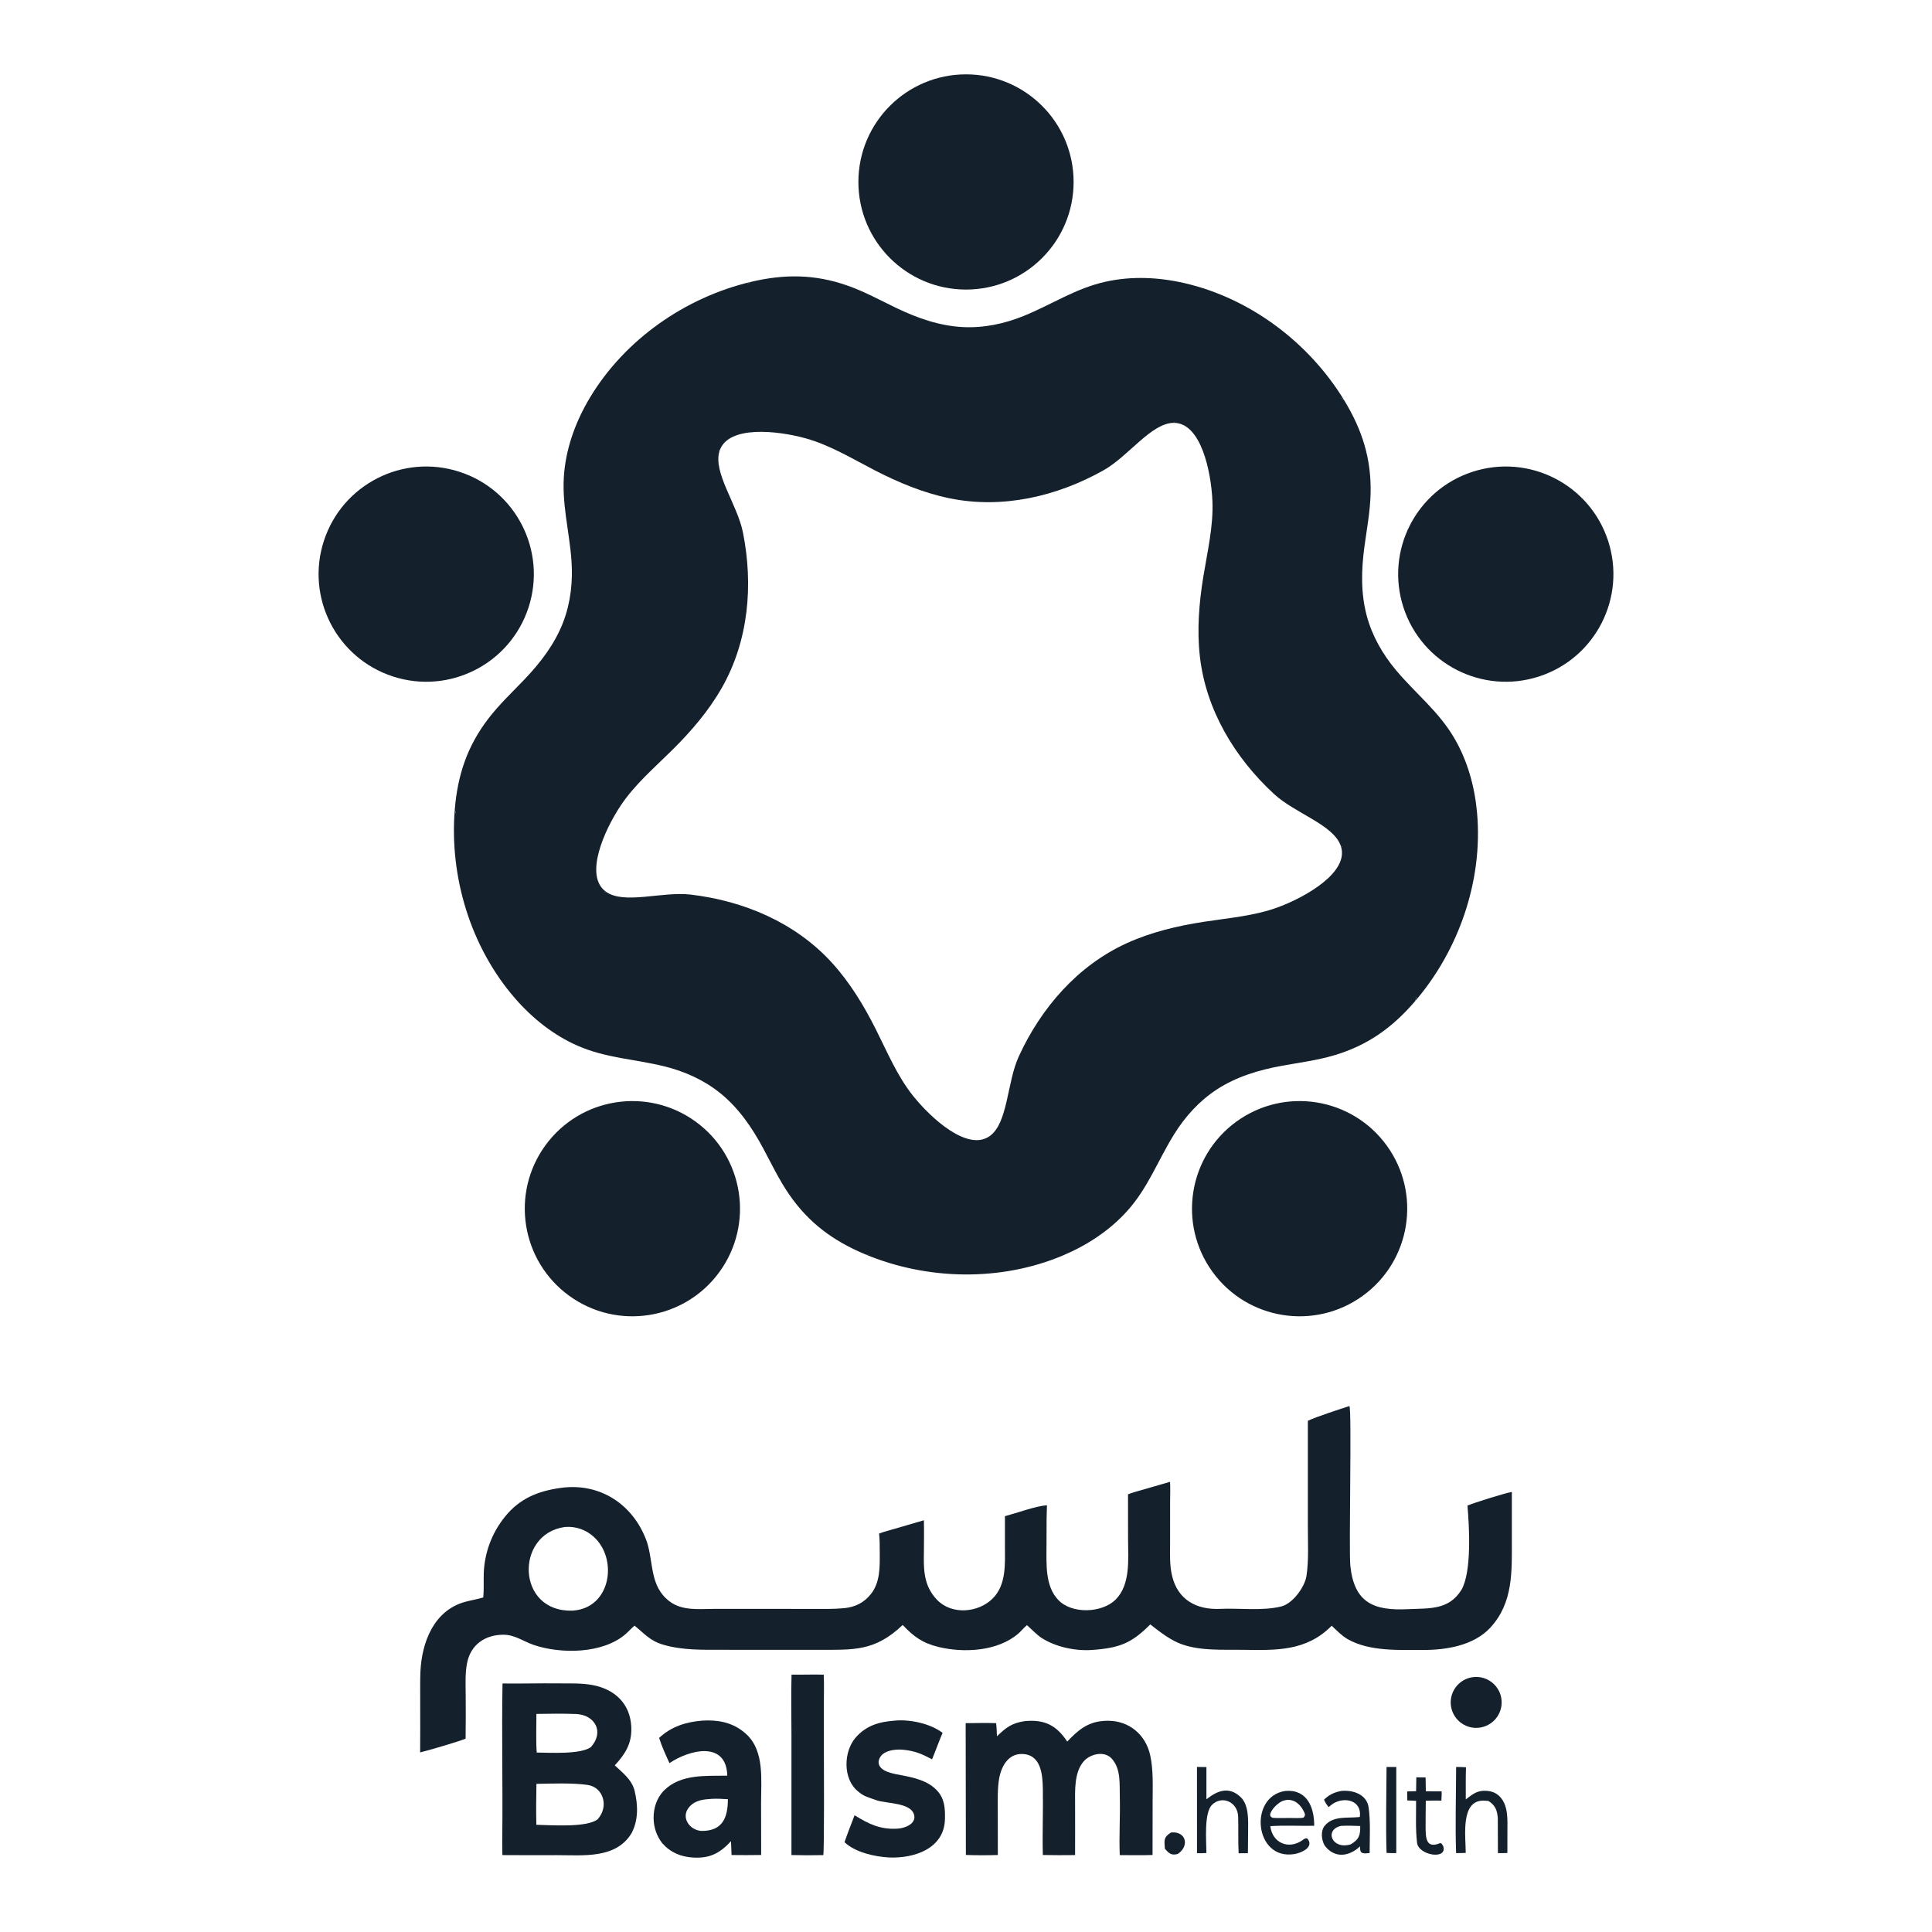
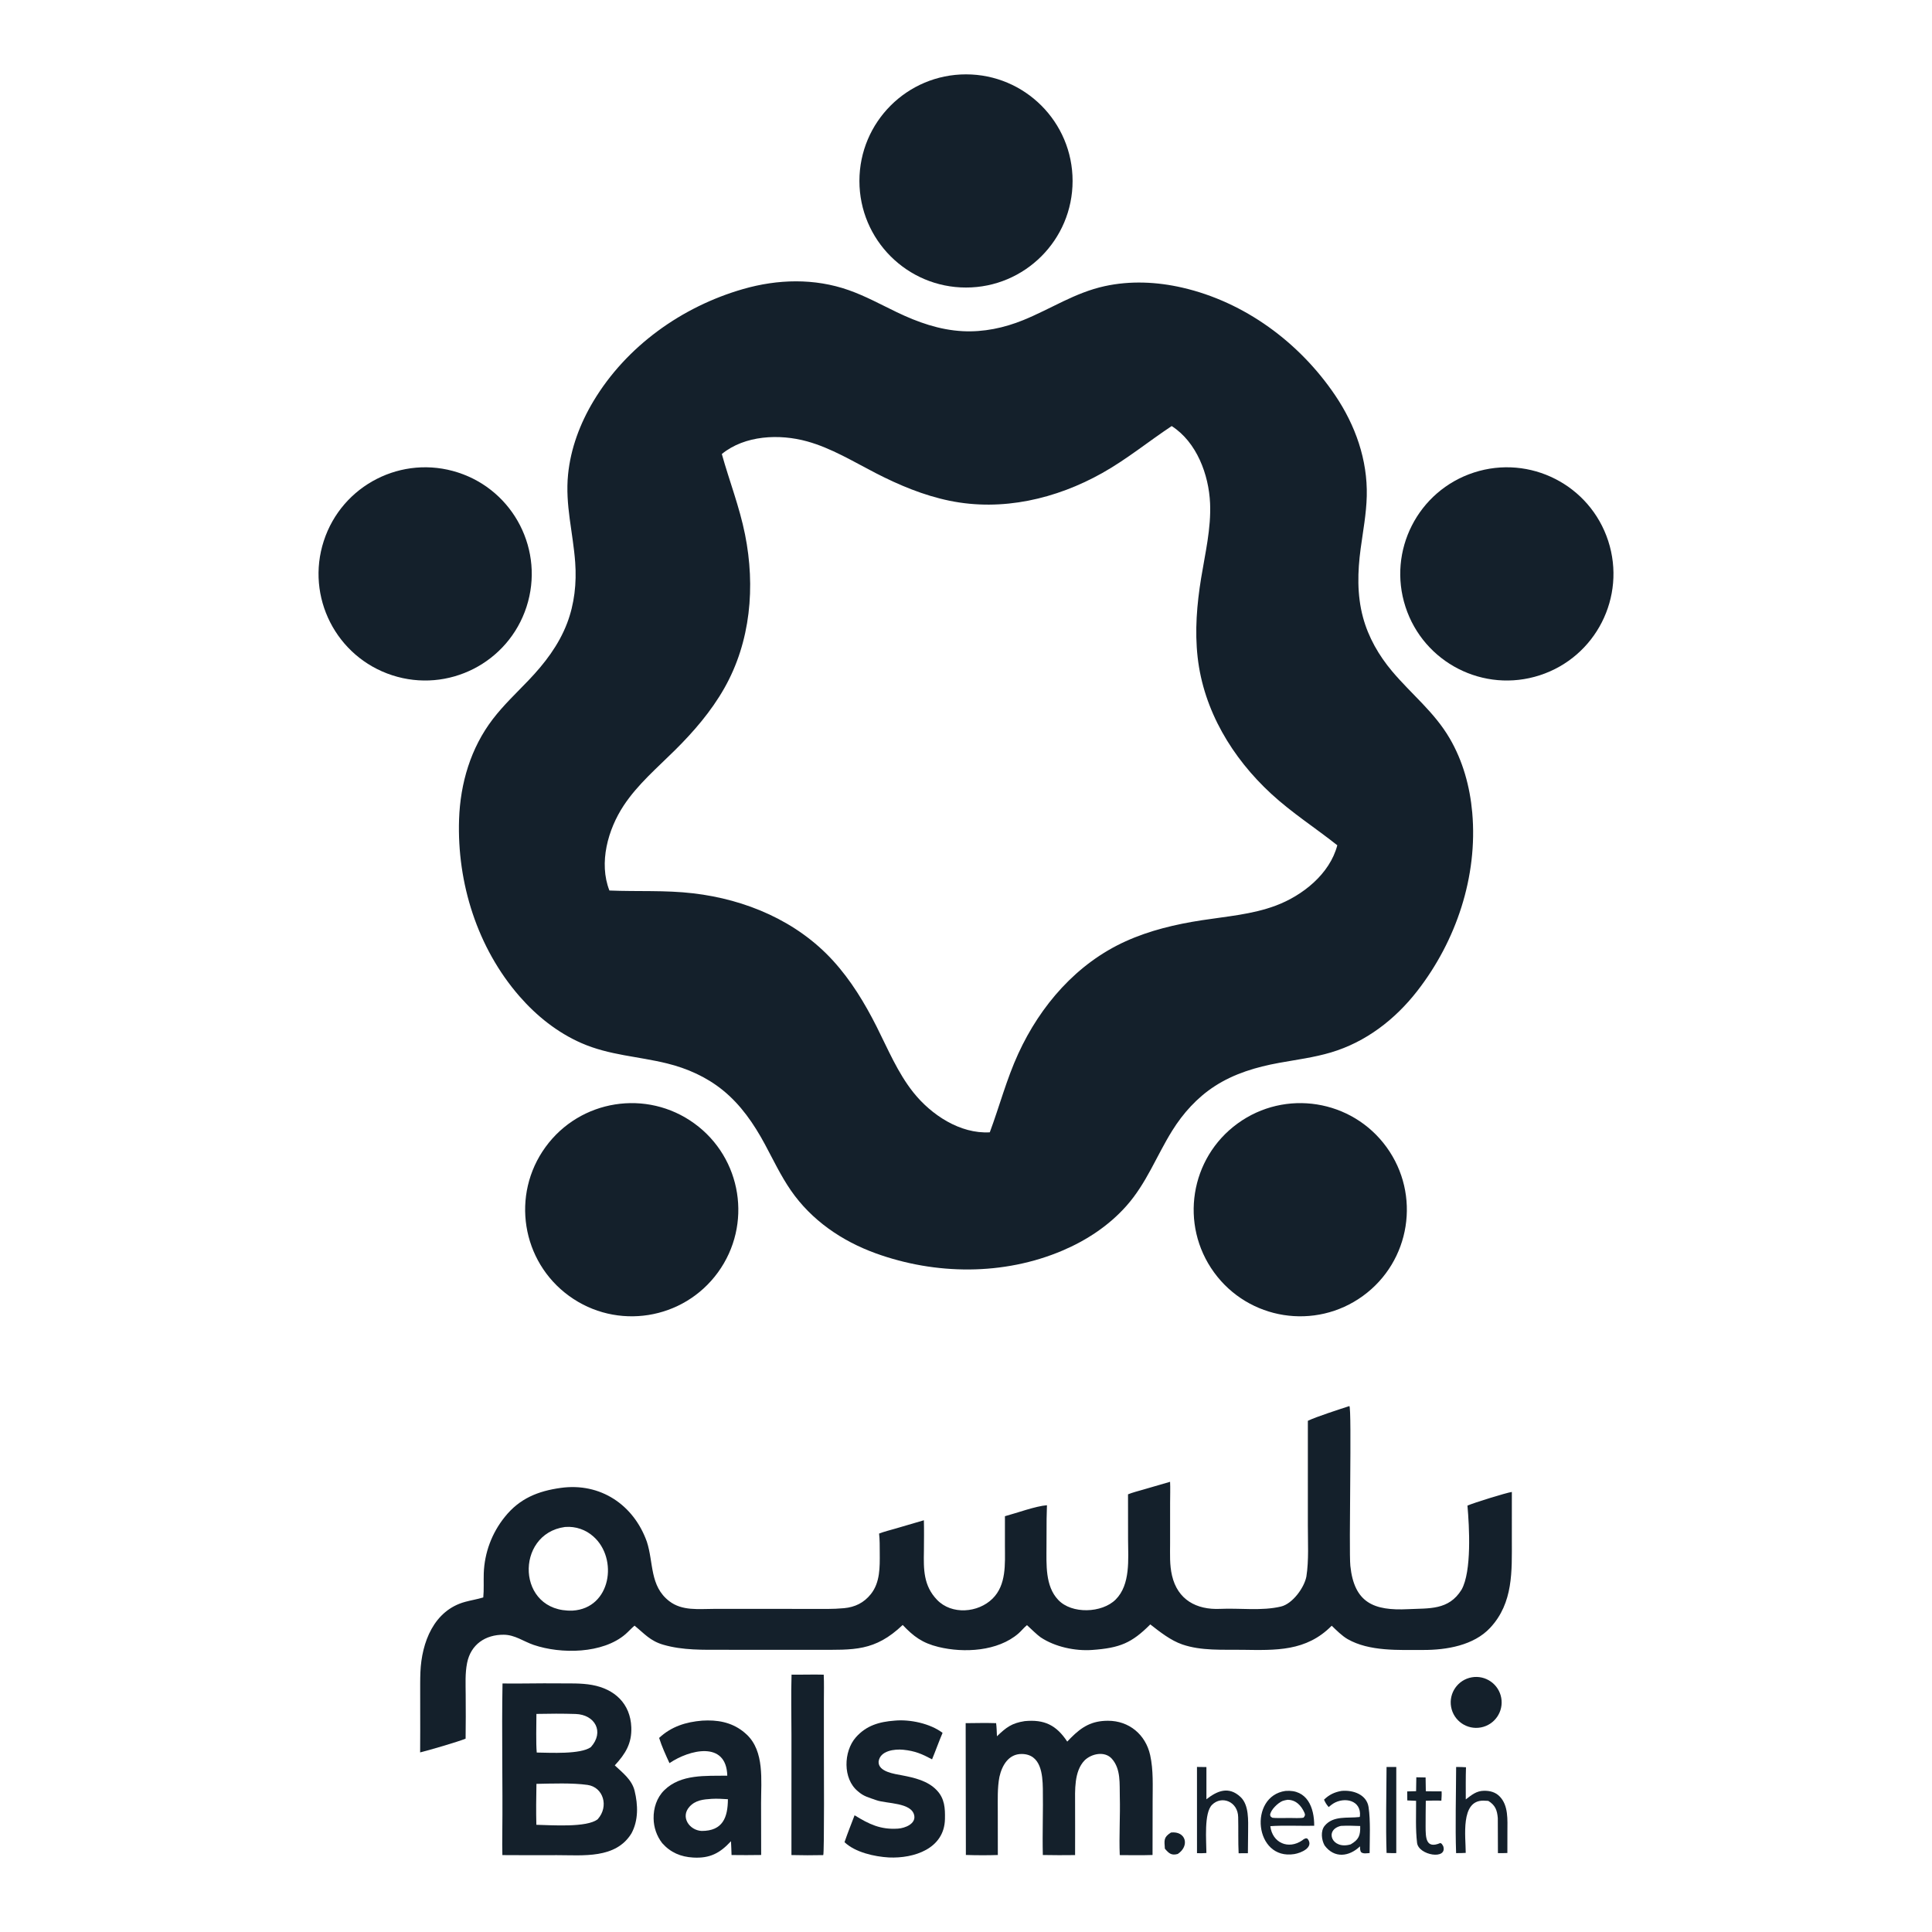
<svg xmlns="http://www.w3.org/2000/svg" width="1024" height="1024" viewBox="0 0 270.933 270.933" version="1.1" role="img" aria-label="Balsm.health · بلسم">
-   <g transform="translate(39.1109,6.5658) scale(0.257292)" aria-label="Balsm">
+   <g transform="translate(40.0231,7.5147) scale(0.254856)" aria-label="Balsm">
    <defs>
-       <path id="vb-ribbon" d="M257.162 128.139C254.157 130.243 251.488 132.406 249.088 134.650C246.688 136.894 244.556 139.220 242.626 141.651C240.695 144.082 238.964 146.618 237.367 149.282C235.389 152.581 232.823 157.397 231.623 161.011C230.413 164.694 230.078 167.572 229.607 171.350C229.241 174.338 228.875 177.356 228.828 180.366C228.783 183.256 229.208 186.028 229.522 188.890C230.047 193.583 230.712 198.166 232.027 202.724C232.876 205.667 234.005 208.631 235.372 211.580C236.739 214.528 238.343 217.460 240.141 220.338C244.653 206.066 271.892 209.180 287.050 213.373C300.470 217.096 312.460 224.481 324.756 230.808C337.680 237.458 351.179 243.121 365.484 246.059C394.382 251.996 424.070 245.067 449.488 230.795C463.109 223.139 475.443 205.049 487.682 204.952C489.863 202.352 492.156 199.920 494.538 197.710C496.919 195.499 499.390 193.509 501.926 191.792C505.855 189.133 510.008 187.084 514.309 185.134C516.934 183.951 519.439 182.691 522.201 181.840C525.078 180.955 528.062 180.370 531.017 179.795C534.755 179.076 537.596 178.505 541.473 178.518C545.281 178.542 550.654 179.494 554.403 180.356C557.430 181.052 560.377 181.914 563.285 182.999C566.194 184.084 569.065 185.393 571.940 186.982C574.816 188.571 577.698 190.441 580.628 192.649C561.647 161.481 529.688 137.109 493.532 128.783C479.520 125.567 464.883 124.887 450.776 127.980C434.356 131.571 421.268 140.460 406.004 146.658C395.451 150.950 384.177 153.329 372.750 152.747C359.914 152.087 347.877 147.802 336.387 142.279C327.659 138.072 319.135 133.396 309.972 130.166C292.146 123.879 275.564 123.775 257.162 128.139Z" />
-       <path id="vb-seam" d="M254.65 128.97L254.10 129.37L253.53 129.75L252.96 130.13L252.38 130.49L251.80 130.84L251.22 131.18L250.63 131.52L250.05 131.86L249.47 132.19L248.88 132.52L248.31 132.86L247.73 133.20L247 133.65L246.28 134.12L245.57 134.59L244.88 135.09L244.22 135.60L243.58 136.14L242.96 136.70L242.38 137.29L241.83 137.90L241.30 138.52L240.79 139.15L240.28 139.79L239.78 140.42L239.28 141.07L238.80 141.71L238.33 142.36L237.86 143.02L237.40 143.68L236.95 144.34L236.50 145.01L236.07 145.69L235.64 146.37L235.21 147.05L234.79 147.74L234.27 148.62L233.73 149.56L233.18 150.55L232.62 151.57L232.07 152.62L231.52 153.68L230.99 154.76L230.48 155.84L230 156.92L229.55 157.99L229.14 159.04L228.78 160.06L228.47 161.05L228.19 162L227.95 162.93L227.74 163.84L227.55 164.73L227.38 165.62L227.24 166.50L227.10 167.37L226.98 168.25L226.86 169.14L226.75 170.05L226.63 170.98L226.54 171.74L226.45 172.49L226.36 173.25L226.27 174.02L226.19 174.79L226.11 175.57L226.04 176.35L225.98 177.13L225.92 177.92L225.88 178.72L225.85 179.52L225.83 180.33L225.83 181.12L225.84 181.90L225.88 182.68L225.93 183.44L225.99 184.19L226.05 184.93L226.13 185.67L226.21 186.39L226.30 187.11L226.38 187.82L226.46 188.52L226.54 189.23L226.68 190.41L226.82 191.60L226.98 192.79L227.14 193.98L227.33 195.17L227.52 196.37L227.74 197.56L227.97 198.76L228.23 199.95L228.51 201.15L228.81 202.35L229.14 203.54L229.37 204.33L229.62 205.11L229.87 205.89L230.14 206.66L230.42 207.44L230.74 208.20L231.10 208.95L231.49 209.68L231.92 210.41L232.38 211.12L232.86 211.82L233.36 212.51L233.82 213.13L234.30 213.74L234.78 214.35L235.26 214.95L235.75 215.56L236.23 216.16L236.71 216.77L237.18 217.38L237.64 217.99L238.09 218.62L238.52 219.25L238.93 219.90L240.30 219.07L239.92 218.42L239.58 217.75L239.27 217.06L238.99 216.36L238.73 215.66L238.49 214.95L238.27 214.23L238.07 213.51L237.89 212.79L237.71 212.07L237.55 211.36L237.39 210.65L237.21 209.86L237.04 209.09L236.86 208.32L236.68 207.57L236.48 206.83L236.27 206.10L236.05 205.39L235.80 204.68L235.56 203.98L235.33 203.29L235.12 202.59L234.91 201.90L234.61 200.81L234.34 199.73L234.08 198.64L233.85 197.55L233.63 196.45L233.43 195.35L233.25 194.24L233.08 193.12L232.92 191.99L232.77 190.85L232.64 189.71L232.50 188.55L232.42 187.83L232.34 187.12L232.25 186.41L232.17 185.71L232.10 185.02L232.03 184.34L231.96 183.67L231.91 183.01L231.87 182.35L231.84 181.70L231.83 181.06L231.83 180.41L231.84 179.71L231.87 179L231.91 178.29L231.96 177.58L232.02 176.86L232.08 176.13L232.16 175.41L232.23 174.67L232.32 173.94L232.40 173.20L232.49 172.46L232.58 171.72L232.70 170.80L232.81 169.91L232.92 169.06L233.04 168.24L233.16 167.45L233.29 166.67L233.44 165.90L233.60 165.14L233.78 164.37L233.98 163.59L234.21 162.78L234.47 161.96L234.76 161.13L235.11 160.24L235.50 159.31L235.93 158.35L236.40 157.37L236.88 156.37L237.39 155.38L237.91 154.40L238.43 153.45L238.95 152.53L239.45 151.65L239.94 150.82L240.33 150.19L240.72 149.55L241.12 148.93L241.52 148.31L241.93 147.69L242.34 147.08L242.76 146.47L243.19 145.87L243.63 145.28L244.07 144.69L244.52 144.10L244.98 143.52L245.44 142.94L245.91 142.37L246.39 141.80L246.87 141.22L247.33 140.63L247.79 140.02L248.23 139.39L248.67 138.76L249.11 138.10L249.54 137.44L249.99 136.77L250.44 136.10L250.80 135.58L251.17 135.06L251.54 134.54L251.93 134.02L252.33 133.51L252.74 133.01L253.17 132.51L253.62 132.03L254.09 131.56L254.58 131.10L255.08 130.66L255.62 130.24Z" />
-       <circle id="vb-head" cx="374.5" cy="73.655" r="58.65" />
+       <circle id="vb-head" cx="374.5" cy="70.08" r="58.65" />
    </defs>
-     <g id="vb-ring">
-       <use href="#vb-seam" fill="#14202B" />
-       <use href="#vb-seam" transform="rotate(72 374.5 383)" fill="#14202B" />
-       <use href="#vb-seam" transform="rotate(144 374.5 383)" fill="#14202B" />
-       <use href="#vb-seam" transform="rotate(216 374.5 383)" fill="#14202B" />
-       <use href="#vb-seam" transform="rotate(288 374.5 383)" fill="#14202B" />
-       <use href="#vb-seam" fill="#14202B" />
-       <use href="#vb-seam" transform="rotate(72 374.5 383)" fill="#14202B" />
-       <use href="#vb-seam" transform="rotate(144 374.5 383)" fill="#14202B" />
-       <use href="#vb-seam" transform="rotate(216 374.5 383)" fill="#14202B" />
-       <use href="#vb-seam" transform="rotate(288 374.5 383)" fill="#14202B" />
-       <use href="#vb-seam" fill="#14202B" />
-       <use href="#vb-seam" transform="rotate(72 374.5 383)" fill="#14202B" />
-       <use href="#vb-seam" transform="rotate(144 374.5 383)" fill="#14202B" />
-       <use href="#vb-seam" transform="rotate(216 374.5 383)" fill="#14202B" />
-       <use href="#vb-seam" transform="rotate(288 374.5 383)" fill="#14202B" />
-       <use href="#vb-ribbon" fill="#14202B" />
-       <use href="#vb-ribbon" transform="rotate(72 374.5 383)" fill="#14202B" />
-       <use href="#vb-ribbon" transform="rotate(144 374.5 383)" fill="#14202B" />
-       <use href="#vb-ribbon" transform="rotate(216 374.5 383)" fill="#14202B" />
-       <use href="#vb-ribbon" transform="rotate(288 374.5 383)" fill="#14202B" />
-     </g>
+     <path id="vb-ring" d="M577.618 188.012C557.997 158.993 527.883 136.680 493.532 128.783C479.521 125.562 464.884 124.891 450.776 127.980C434.357 131.575 421.266 140.456 406.004 146.658C395.450 150.947 384.177 153.332 372.750 152.747C359.914 152.090 347.874 147.808 336.387 142.279C327.657 138.077 319.135 133.397 309.972 130.166C291.124 123.520 270.874 124.083 251.822 129.569C218.160 139.262 187.634 161.007 169.508 191.236C162.115 203.566 156.954 217.280 155.532 231.652C153.877 248.378 158.278 263.573 159.461 280.004C160.278 291.367 159.063 302.825 154.976 313.512C150.384 325.517 142.591 335.645 133.783 344.861C127.089 351.865 120.005 358.524 114.100 366.240C101.955 382.112 96.233 401.544 95.563 421.359C94.380 456.369 105.627 492.121 128.776 518.701C138.218 529.542 149.665 538.688 162.894 544.482C178.291 551.224 194.102 551.734 210.094 555.687C221.154 558.421 231.676 563.117 240.576 570.307C250.575 578.384 257.798 588.925 263.842 600.150C268.435 608.680 272.578 617.476 278.092 625.476C289.434 641.931 306.148 653.378 324.786 660.138C357.716 672.082 395.194 672.433 427.626 658.631C440.854 653.002 453.090 644.941 462.688 634.149C473.859 621.590 479.229 606.711 487.931 592.722C493.948 583.049 501.667 574.493 511.255 568.250C522.026 561.237 534.283 557.624 546.826 555.345C556.359 553.613 566.004 552.390 575.316 549.618C594.471 543.917 610.523 531.558 622.712 515.922C644.247 488.294 656.162 452.759 653.058 417.649C651.791 403.328 647.906 389.200 640.609 376.737C632.116 362.233 619.625 352.527 609.010 339.928C601.669 331.216 595.918 321.232 592.943 310.184C589.601 297.773 589.953 284.999 591.662 272.366C592.960 262.764 594.778 253.213 595.019 243.500C595.516 223.521 588.723 204.436 577.618 188.012ZM240.141 220.338C252.798 209.967 271.894 209.174 287.050 213.373C300.471 217.091 312.460 224.481 324.756 230.808C337.680 237.458 351.179 243.121 365.484 246.059C394.382 251.995 424.073 245.073 449.488 230.795C463.111 223.142 474.772 213.522 487.682 204.952C501.456 213.784 508.111 231.701 508.801 247.412C509.413 261.326 506.089 275.011 503.871 288.661C501.541 303.007 500.326 317.595 501.953 332.108C505.237 361.426 520.995 387.525 542.428 407.284C553.916 417.875 566.669 425.992 578.809 435.622C574.665 451.452 559.682 463.318 544.953 468.829C531.910 473.710 517.867 474.778 504.200 476.887C489.835 479.104 475.586 482.457 462.286 488.488C435.418 500.672 415.466 523.724 403.297 550.213C396.774 564.412 392.995 579.049 387.588 593.571C371.253 594.521 355.338 583.938 345.544 571.633C336.872 560.736 331.516 547.711 325.288 535.365C318.741 522.388 311.148 509.872 301.302 499.087C281.412 477.299 253.323 465.447 224.370 462.060C208.850 460.244 193.762 461.173 178.280 460.518C172.328 445.275 177.475 426.869 186.152 413.752C193.835 402.137 204.568 393.018 214.385 383.279C224.703 373.043 234.261 361.955 241.475 349.258C256.051 323.608 258.643 293.231 252.917 264.648C249.848 249.327 244.302 235.264 240.141 220.338Z" fill-rule="evenodd" fill="#14202B" />
    <g id="vb-heads">
      <use href="#vb-head" fill="#14202B" />
      <use href="#vb-head" transform="rotate(72 374.5 383)" fill="#14202B" />
      <use href="#vb-head" transform="rotate(144 374.5 383)" fill="#14202B" />
      <use href="#vb-head" transform="rotate(216 374.5 383)" fill="#14202B" />
      <use href="#vb-head" transform="rotate(288 374.5 383)" fill="#14202B" />
    </g>
  </g>
  <g transform="translate(53.4783,191.7379) scale(1.360128)">
    <g transform="translate(-75.1,-194.95)">
      <g style="display:inline" id="g2" transform="matrix(0.05638158,0,0,0.05638158,77.26084,194.9944)">
        <g id="g5" transform="matrix(1.015193,0,0,1.015193,-25.93985,-11.06128)">
          <path fill="#14202B" fill-rule="evenodd" d="m 1616.38,773.268 c 39.21,-3.219 52,30.059 51.78,62.775 -23.41,0.462 -56.87,-1.032 -79.04,0.701 3.65,30.188 32.66,42.75 57.64,25.461 2.15,-2.021 7.43,-5.542 9.95,-2.136 11.05,15.177 -12.36,25.036 -24.49,26.973 -71.99,11.505 -82.74,-104.259 -15.84,-113.774 z m 3.84,15.965 c 15.09,0.13 24.41,10.207 30.35,23.246 1.74,3.827 1.03,5.981 -1.67,8.887 -4.47,1.285 -19.22,0.678 -24.65,0.613 -6.62,-0.029 -26.59,0.664 -31.94,-0.539 -3.12,-2.446 -2.36,-1.201 -3.56,-4.906 0.72,-9.12 14.34,-21.971 22.46,-25.209 2.39,-0.952 6.41,-1.664 9.01,-2.092 z" id="path7-6" />
          <path fill="#14202B" fill-rule="evenodd" d="m 1717.33,773.25 c 21.52,-2.025 45.35,6.825 48.75,29.107 3.73,24.414 1.96,57.953 1.91,82.804 -5.1,0.38 -11.5,1.675 -15.26,-1.49 -2.16,-2.917 -1.93,-6.866 -2.11,-10.558 -19.54,18.711 -46.14,22.065 -63.71,-1.603 -5.59,-9.767 -7.55,-26.097 0.06,-35.352 15.61,-18.992 41.56,-13.263 62.9,-15.911 0.28,-0.426 0.6,-0.847 0.65,-1.361 2.92,-28.927 -27.93,-35.515 -48.32,-22.728 -2.98,1.872 -5.37,3.981 -7.94,6.193 -4.5,-5.288 -5.55,-7.24 -8.43,-13.327 9.23,-9.025 18.98,-13.593 31.5,-15.774 z m -1.02,62.993 c 10.41,-0.606 24.33,-0.274 34.69,0.21 0.46,16.874 -2.29,24.364 -17.07,33.051 -33.86,10.273 -48.17,-26.153 -17.62,-33.261 z" id="path8-2" />
          <path fill="#14202B" d="m 1923.83,730.136 c 5.91,-0.189 11.83,0.207 17.74,0.5 -0.62,18.931 -0.35,38.893 -0.37,57.905 10.43,-7.925 19.01,-15.447 33.01,-15.559 10.54,-0.084 20.22,2.347 27.87,10.072 16.26,16.398 14.1,42.46 14.1,63.772 l -0.06,38.257 c -5.53,0.306 -11.46,0.212 -17.02,0.231 -0.18,-21.003 -0.25,-42.008 -0.22,-63.012 -1.18,-14.377 -4.49,-23.322 -17.13,-31.112 -2.9,-0.247 -5.8,-0.39 -8.71,-0.429 -42.01,-0.556 -31.87,65.504 -31.93,94.106 -5.77,0.458 -11.54,0.384 -17.33,0.399 -1.72,-47.696 -0.11,-106.658 0.05,-155.13" id="path10-0" />
          <path fill="#14202B" d="m 1457,730.046 17.01,0.232 v 58.04 c 18.99,-14.925 39.81,-24.34 61.36,-4.233 15.69,14.647 13.79,42.78 13.74,62.923 q -0.045,19.218 -0.39,38.433 c -5.48,0.134 -11.19,0.086 -16.69,0.119 -1.05,-20.368 -0.28,-43.928 -0.82,-64.883 -0.33,-28.358 -29.76,-39.773 -47.12,-22.348 -14.73,14.779 -10.16,64.579 -10.11,86.776 -6.26,0.536 -10.67,0.436 -16.94,0.277 z" id="path11-3" />
          <path fill="#14202B" d="m 1852.11,748.691 16.72,0.322 0.39,24.842 c 9.03,0.301 19.31,0.128 28.43,0.159 0.34,5.827 -0.08,11.017 -0.44,16.826 -9.42,-0.502 -18.61,-0.117 -28.03,0.154 -0.14,15.351 -0.43,30.807 -0.35,46.156 0.1,19.728 -0.01,41.324 26.59,29.92 3.2,1.45 2.86,2.175 5.14,5.654 8.2,25.348 -44.4,16.672 -47.11,-5.947 -2.97,-24.903 -1.6,-50.576 -1.75,-75.706 l -15.83,-0.698 -0.2,-16.198 16.03,-0.458 z" id="path14-1" />
          <path fill="#14202B" d="m 1798.48,730.129 17.54,0.013 -0.02,155.107 c -5.33,0.25 -12.03,-0.109 -17.49,-0.271 -1.59,-48.596 -0.23,-105.737 -0.03,-154.849" id="path15-7" />
          <path fill="#14202B" d="m 1951.97,568.627 c 24.84,-4.372 48.55,12.117 53.09,36.92 4.54,24.804 -11.78,48.625 -36.56,53.338 -25.01,4.76 -49.11,-11.76 -53.7,-36.806 -4.59,-25.046 12.1,-49.037 37.17,-53.452" id="path9-7" style="display:inline" transform="translate(-7.3901206e-6)" />
          <path fill="#14202B" d="m 1410.2,848.169 c 26.93,-2.965 34.06,24.11 12.2,38.646 -11.52,3.179 -16.1,-1.169 -23.23,-9.552 -1.05,-15.188 -2.6,-20.478 11.03,-29.094" id="path16-2" />
        </g>
        <g id="g3" style="display:inline" transform="translate(-7.3901206e-6)">
          <path fill="#14202B" fill-rule="evenodd" d="m 183.253,577.457 c 33.649,0.483 67.757,-0.605 101.47,-0.163 21.019,0.26 41.635,-0.855 62.39,2.902 41.152,7.45 69.928,34.045 71.644,77.202 1.181,29.707 -10.762,48.737 -30.219,69.839 14.317,13.439 31.313,26.262 36.24,46.395 6.361,25.994 7.111,54.147 -5.71,77.909 -28.754,47.018 -88.568,39.797 -136.396,39.863 -33.227,0.152 -66.454,0.116 -99.68,-0.109 -0.348,-12.892 -0.269,-26.516 -0.131,-39.434 0.974,-91.317 -1.281,-183.137 0.392,-274.404 z m 62.043,183.572 c 28.483,-0.513 65.167,-2.024 93.314,1.915 29.037,4.064 39.629,39.374 18.784,62.658 -19.423,15.915 -85.578,10.795 -112.259,10.291 -0.637,-23.622 -0.306,-51.171 0.161,-74.864 z m -0.051,-127.907 c 23.88,-0.52 47.716,-0.654 71.584,0.111 35.416,1.135 53.182,32.619 27.936,60.667 -18.941,13.549 -74.662,10.121 -98.921,9.86 -1.603,-16.307 -0.643,-52.797 -0.599,-70.638 z" id="path2-9" />
          <path fill="#14202B" fill-rule="evenodd" d="m 548.55,645.395 c 3.314,-0.178 6.632,-0.285 9.951,-0.323 27.249,-0.15 51.314,6.933 71.439,25.922 32.485,30.652 26.099,83.527 26.133,124.894 l 0.163,95.215 c -18.051,0.304 -36.106,0.324 -54.158,0.061 -0.149,-8.308 -0.66,-16.937 -1.035,-25.264 -20.204,21.87 -38.517,31.644 -69.141,29.887 -22.835,-1.309 -41.34,-9.154 -56.653,-26.346 a 75.34,75.34 0 0 1 -15.7,-45.134 c -0.376,-19.001 5.783,-38.072 19.381,-51.519 30.419,-30.08 76.245,-26.045 115.354,-26.751 -1.726,-64.643 -69.816,-47.316 -105.715,-22.904 -7.055,-15.361 -13.803,-29.968 -18.936,-46.093 22.226,-20.838 49.072,-29.252 78.917,-31.645 z m 17.242,143.031 c 9.995,-0.614 19.624,0.123 29.603,0.683 -0.092,33.158 -9.287,58.203 -48.172,58.019 -22.262,-1.23 -39.006,-25.494 -22.08,-44.26 10.941,-12.132 25.354,-13.464 40.649,-14.442 z" id="path3-8" />
          <path fill="#14202B" d="m 900.387,645.4 c 27.811,-2.693 65.106,5.259 87.6,22.384 -6.797,15.857 -12.576,32.38 -19.245,48.403 -18.164,-9.714 -31.046,-15.365 -52.68,-17.53 -15.565,-1.558 -42.496,1.435 -45.086,21.738 -0.902,18.759 29.906,22.545 42.379,24.949 23.077,4.449 47.336,9.891 63.922,27.276 14.662,15.367 15.465,33.085 15.036,52.878 -1.173,54.102 -56.528,72.223 -102.561,70.13 -26.208,-1.514 -61.48,-9.255 -81.095,-27.976 5.629,-16.39 12.196,-32.955 18.408,-49.171 26.503,16.292 47.347,26.558 79.394,24.396 12.911,-0.871 32.462,-8.611 29.768,-23.712 -4.375,-24.525 -50.922,-21.543 -69.596,-28.36 -13.235,-4.832 -22.949,-6.62 -33.691,-16.39 -27.623,-22.598 -26.233,-72.558 -3.699,-98.299 19.053,-21.764 42.888,-28.634 71.146,-30.716" id="path4-6" />
          <path fill="#14202B" d="m 711.806,561.285 c 19.576,0.305 39.427,-0.495 58.837,0.056 0.767,14.489 0.277,33.145 0.279,47.857 l 0.015,86.011 c 0.007,17.52 0.959,192.719 -1.169,196.103 -19.384,0.429 -38.777,0.394 -58.16,-0.103 l 0.025,-218.192 c -0.005,-35.888 -0.986,-76.302 0.173,-111.732" id="path5-5" />
          <path fill="#14202B" d="m 1138.04,646.319 c 36.1,-3.483 58.09,7.376 77.92,37.411 2.12,-2.261 4.27,-4.493 6.46,-6.695 20.39,-20.54 38.45,-31.358 68,-31.388 38.69,-0.04 68.87,25.325 77.16,62.793 6.13,27.684 4.5,56.44 4.52,84.608 l -0.16,98.063 c -19.26,0.665 -40.64,0.325 -59.95,0.196 -1.44,-35.081 1.04,-71.613 0.08,-106.833 -0.64,-23.33 2.28,-50.388 -14.48,-69.311 -12.96,-14.619 -37.29,-9.471 -49.91,2.919 -19.5,20.101 -17.4,55.135 -17.38,81.034 l 0.07,42.989 -0.07,49.167 c -19.66,0.285 -39.33,0.238 -58.99,-0.142 -0.99,-40.194 0.74,-80.895 0.03,-121.205 -0.46,-26.424 -3.39,-63.159 -38.52,-63.536 -24.13,-0.26 -36.22,21.024 -40.87,41.802 -3.9,19.736 -3.02,42.798 -3.02,63.204 l 0.09,79.736 c -17.98,0.625 -40.56,0.557 -58.43,-0.097 l -0.39,-240.999 c 18.32,-0.166 37.43,-0.612 55.68,-0.014 1.01,7.178 1.18,16.583 1.52,23.987 16.98,-16.196 26.78,-23.962 50.64,-27.689" id="path6-7" />
        </g>
        <g id="g4" transform="matrix(17.73629,0,0,17.73629,-1370.321,-3458.477)">
          <path fill="#14202B" fill-rule="evenodd" d="m 1731.9,70.168 c 4.76,4.116 -1.21,263.923 1.76,292.273 7.08,67.575 43.02,82.238 105.27,79.134 38.81,-1.935 74.52,2.396 98.08,-35.613 18.82,-33.41 14.2,-115.31 10.8,-153.759 10.5,-4.807 70.51,-23.43 81.19,-24.995 l -0.01,87.368 c -0.01,57.097 3.01,115.355 -39.67,161.127 -30.03,32.204 -79.72,40.561 -122.28,40.472 -44.48,-0.094 -98.56,3.04 -138.47,-19.893 -10.04,-5.77 -20.64,-16.346 -28.99,-24.434 -46.78,47.389 -102.35,44.896 -163.72,44.041 -36.09,-0.503 -74.74,2.113 -109.36,-9.748 -21.36,-7.323 -41.08,-22.955 -58.67,-36.702 -34.09,34.159 -55.63,43.057 -106.22,46.717 -31.22,2.258 -68.07,-5.593 -94.31,-23.103 -5.75,-3.838 -18.89,-16.657 -24.96,-22.263 -5.43,4.292 -10.35,10.675 -15.64,15.251 -37.77,32.679 -99.61,35.995 -146.223,24.628 -29.612,-7.222 -45.568,-19.267 -65.43,-40.188 -51.128,48.647 -89.679,45.391 -155.481,45.423 l -80.853,-0.013 -91.556,-0.016 c -37.151,-0.055 -73.948,1.158 -109.907,-9.271 -24.002,-6.961 -34.353,-20.102 -52.578,-34.913 -5.795,4.902 -11.567,11.314 -16.545,15.616 -41.614,35.965 -118,36.608 -167.831,19.674 -18.85,-6.446 -34.258,-18.527 -54.924,-18.654 -33.529,-0.205 -60.13,17.816 -66.875,51.515 -3.879,19.382 -2.652,38.572 -2.598,58.23 0.248,26.756 0.201,53.514 -0.141,80.27 -12.232,5.258 -69.177,21.885 -83.16,25.177 l 0.17,-40.769 -0.067,-64.118 c 0.038,-13.879 -0.172,-28.079 0.398,-41.881 2.24,-54.257 24.482,-113.112 82.061,-128.618 10.961,-2.952 21.978,-4.699 32.915,-8.014 1.348,-12.974 0.416,-30.923 0.88,-44.299 1.356,-37.586 14.867,-73.719 38.506,-102.973 26.808,-33.534 60.326,-47.241 102.425,-53.062 72.122,-9.971 133.169,30.686 157.306,98.444 12.558,38.46 4.932,80.969 41.027,108.732 23.583,18.139 53.607,14.093 82.342,14.072 l 80.892,-0.013 94.58,0.073 c 20.598,0.024 41.21,0.609 61.719,-1.322 20.068,-1.89 36.362,-9.804 49.099,-25.776 17.048,-21.378 16.393,-49.578 16.224,-75.46 -0.076,-11.657 0.151,-23.536 -1.198,-35.208 8.298,-3.333 21.183,-6.561 30.11,-9.154 l 51.818,-15.177 c 0.459,17.916 0.157,37.864 0.056,55.997 -0.653,33.79 -0.941,63.505 24.019,89.514 26.721,27.849 74.991,23.929 101.441,-2.159 25.55,-25.184 22.76,-63.487 22.68,-96.603 l 0.01,-54.17 c 21.14,-5.649 56.81,-18.689 76.84,-20.06 l -0.65,25.192 c -0.16,16.876 -0.22,33.754 -0.2,50.631 -0.01,32.133 -2.59,71.936 21.36,97.16 24.73,26.515 80.33,24.319 105.17,-0.55 27.37,-27.392 22.8,-74.05 22.65,-109.794 l -0.09,-82.603 c 7.49,-3.118 20.39,-6.485 28.46,-8.82 l 48.46,-14.076 c 0.58,10.458 0.06,26.92 0.05,37.818 l -0.03,74.777 c 0.01,20.21 -1.1,38.988 3.5,58.827 10.27,44.256 44.68,62.982 88.23,60.948 35.77,-1.672 75.97,4.151 111.18,-4.303 20.91,-5.021 42.27,-34.118 46.31,-54.712 4.71,-29.781 2.63,-63.468 2.71,-93.939 l 0.01,-190.917 0.4,-0.203 c 14.53,-7.103 58.46,-21.23 75.53,-26.784 z M 297.151,291.321 c 0.394,-0.032 0.788,-0.061 1.182,-0.089 18.681,-1.371 37.115,4.92 51.06,17.424 45.718,40.21 32.476,131.227 -37.897,135.555 -103.102,3.734 -105.975,-140.299 -14.345,-152.89 z" id="path1-03" style="display:inline" transform="matrix(0.05638158,0,0,0.05638158,77.26084,194.9944)" />
        </g>
      </g>
    </g>
  </g>
</svg>
